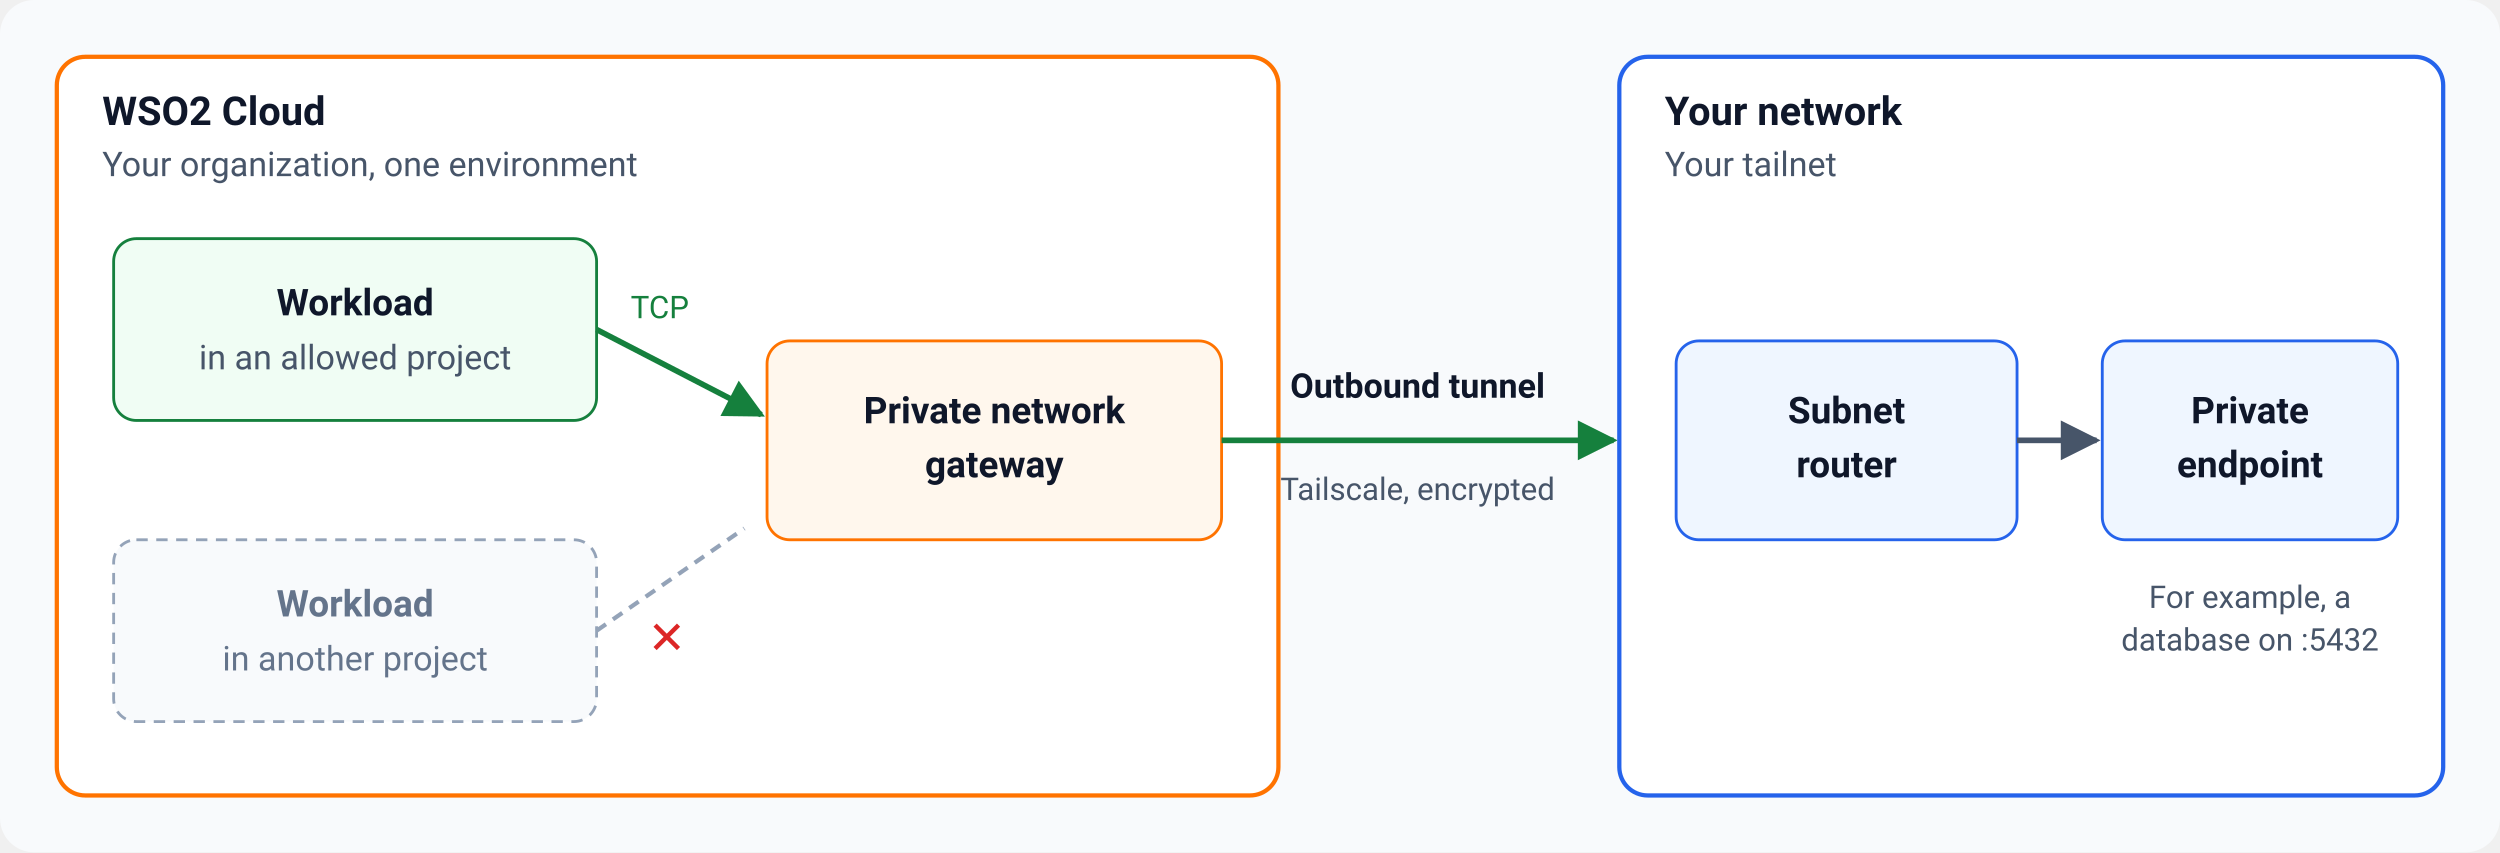
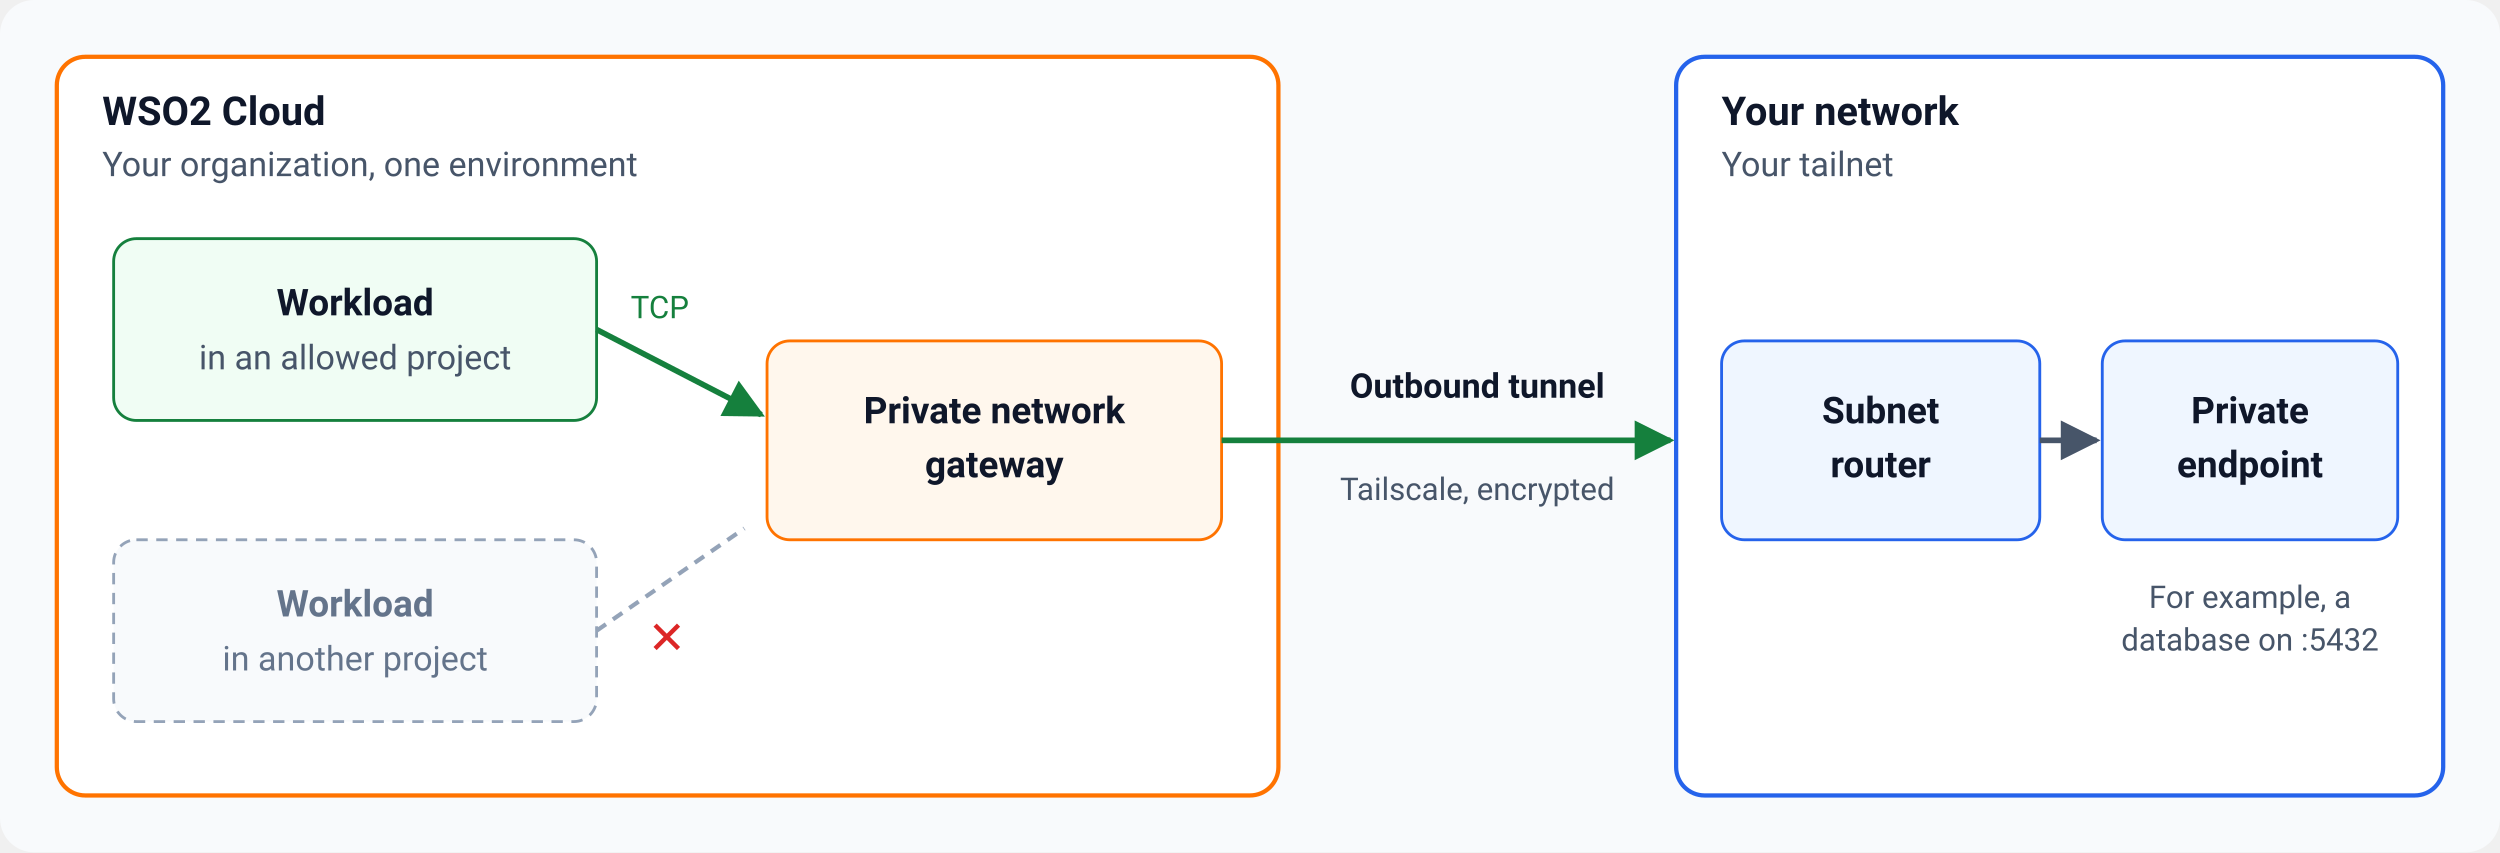
<svg xmlns="http://www.w3.org/2000/svg" viewBox="0 0 880 300" font-family="-apple-system, BlinkMacSystemFont, 'Segoe UI', Roboto, Helvetica, Arial, sans-serif" role="img" aria-labelledby="t d">
  <defs>
    <marker id="a" viewBox="0 0 10 10" refX="9" refY="5" markerWidth="7" markerHeight="7" orient="auto-start-reverse">
      <path d="M0 0L10 5L0 10z" fill="#475569" />
    </marker>
    <marker id="g" viewBox="0 0 10 10" refX="9" refY="5" markerWidth="7" markerHeight="7" orient="auto-start-reverse">
      <path d="M0 0L10 5L0 10z" fill="#15803d" />
    </marker>
  </defs>
  <rect x="0" y="0" width="880" height="300" rx="12" fill="#f8fafc" />
  <rect x="20" y="20" width="430" height="260" rx="10" fill="#ffffff" stroke="#ff7300" stroke-width="1.5" />
  <text x="36" y="44" font-size="14" font-weight="600" fill="#0f172a">WSO2 Cloud</text>
  <text x="36" y="62" font-size="12" fill="#475569">Your organization, one environment</text>
  <rect x="40" y="84" width="170" height="64" rx="8" fill="#f0fdf4" stroke="#15803d" />
  <text x="125" y="111" font-size="13" font-weight="600" fill="#0f172a" text-anchor="middle">Workload</text>
  <text x="125" y="130" font-size="12" fill="#475569" text-anchor="middle">in an allowed project</text>
  <rect x="40" y="190" width="170" height="64" rx="8" fill="#f8fafc" stroke="#94a3b8" stroke-dasharray="4 3" />
  <text x="125" y="217" font-size="13" font-weight="600" fill="#64748b" text-anchor="middle">Workload</text>
  <text x="125" y="236" font-size="12" fill="#64748b" text-anchor="middle">in another project</text>
  <rect x="270" y="120" width="160" height="70" rx="8" fill="#fff7ed" stroke="#ff7300" />
  <text x="350" y="149" font-size="13" font-weight="600" fill="#0f172a" text-anchor="middle">Private network</text>
  <text x="350" y="168" font-size="13" font-weight="600" fill="#0f172a" text-anchor="middle">gateway</text>
  <path d="M210 116 L268 146" stroke="#15803d" stroke-width="2" fill="none" marker-end="url(#g)" />
  <text x="222" y="112" font-size="11" fill="#15803d">TCP</text>
  <path d="M210 222 L262 186" stroke="#94a3b8" stroke-width="1.5" stroke-dasharray="4 3" fill="none" />
  <text x="228" y="230" font-size="16" font-weight="700" fill="#dc2626">✕</text>
-   <path d="M430 155 L568 155" stroke="#15803d" stroke-width="2" fill="none" marker-end="url(#g)" />
-   <text x="499" y="140" font-size="12" font-weight="600" fill="#0f172a" text-anchor="middle">Outbound tunnel</text>
-   <text x="499" y="176" font-size="11" fill="#475569" text-anchor="middle">Tailscale, encrypted</text>
-   <rect x="570" y="20" width="290" height="260" rx="10" fill="#ffffff" stroke="#2563eb" stroke-width="1.5" />
-   <text x="586" y="44" font-size="14" font-weight="600" fill="#0f172a">Your network</text>
-   <text x="586" y="62" font-size="12" fill="#475569">Your tailnet</text>
-   <rect x="590" y="120" width="120" height="70" rx="8" fill="#eff6ff" stroke="#2563eb" />
-   <text x="650" y="149" font-size="13" font-weight="600" fill="#0f172a" text-anchor="middle">Subnet</text>
-   <text x="650" y="168" font-size="13" font-weight="600" fill="#0f172a" text-anchor="middle">router</text>
+   <path d="M430 155 L588 155" stroke="#15803d" stroke-width="2" fill="none" marker-end="url(#g)" />
+   <text x="520" y="140" font-size="12" font-weight="600" fill="#0f172a" text-anchor="middle">Outbound tunnel</text>
+   <text x="520" y="176" font-size="11" fill="#475569" text-anchor="middle">Tailscale, encrypted</text>
+   <rect x="590" y="20" width="270" height="260" rx="10" fill="#ffffff" stroke="#2563eb" stroke-width="1.5" />
+   <text x="606" y="44" font-size="14" font-weight="600" fill="#0f172a">Your network</text>
+   <text x="606" y="62" font-size="12" fill="#475569">Your tailnet</text>
+   <rect x="606" y="120" width="112" height="70" rx="8" fill="#eff6ff" stroke="#2563eb" />
+   <text x="662" y="149" font-size="13" font-weight="600" fill="#0f172a" text-anchor="middle">Subnet</text>
+   <text x="662" y="168" font-size="13" font-weight="600" fill="#0f172a" text-anchor="middle">router</text>
  <rect x="740" y="120" width="104" height="70" rx="8" fill="#eff6ff" stroke="#2563eb" />
  <text x="792" y="149" font-size="13" font-weight="600" fill="#0f172a" text-anchor="middle">Private</text>
  <text x="792" y="168" font-size="13" font-weight="600" fill="#0f172a" text-anchor="middle">endpoint</text>
-   <path d="M710 155 L738 155" stroke="#475569" stroke-width="2" fill="none" marker-end="url(#a)" />
+   <path d="M718 155 L738 155" stroke="#475569" stroke-width="2" fill="none" marker-end="url(#a)" />
  <text x="792" y="214" font-size="11" fill="#475569" text-anchor="middle">For example, a</text>
  <text x="792" y="229" font-size="11" fill="#475569" text-anchor="middle">database on :5432</text>
</svg>
